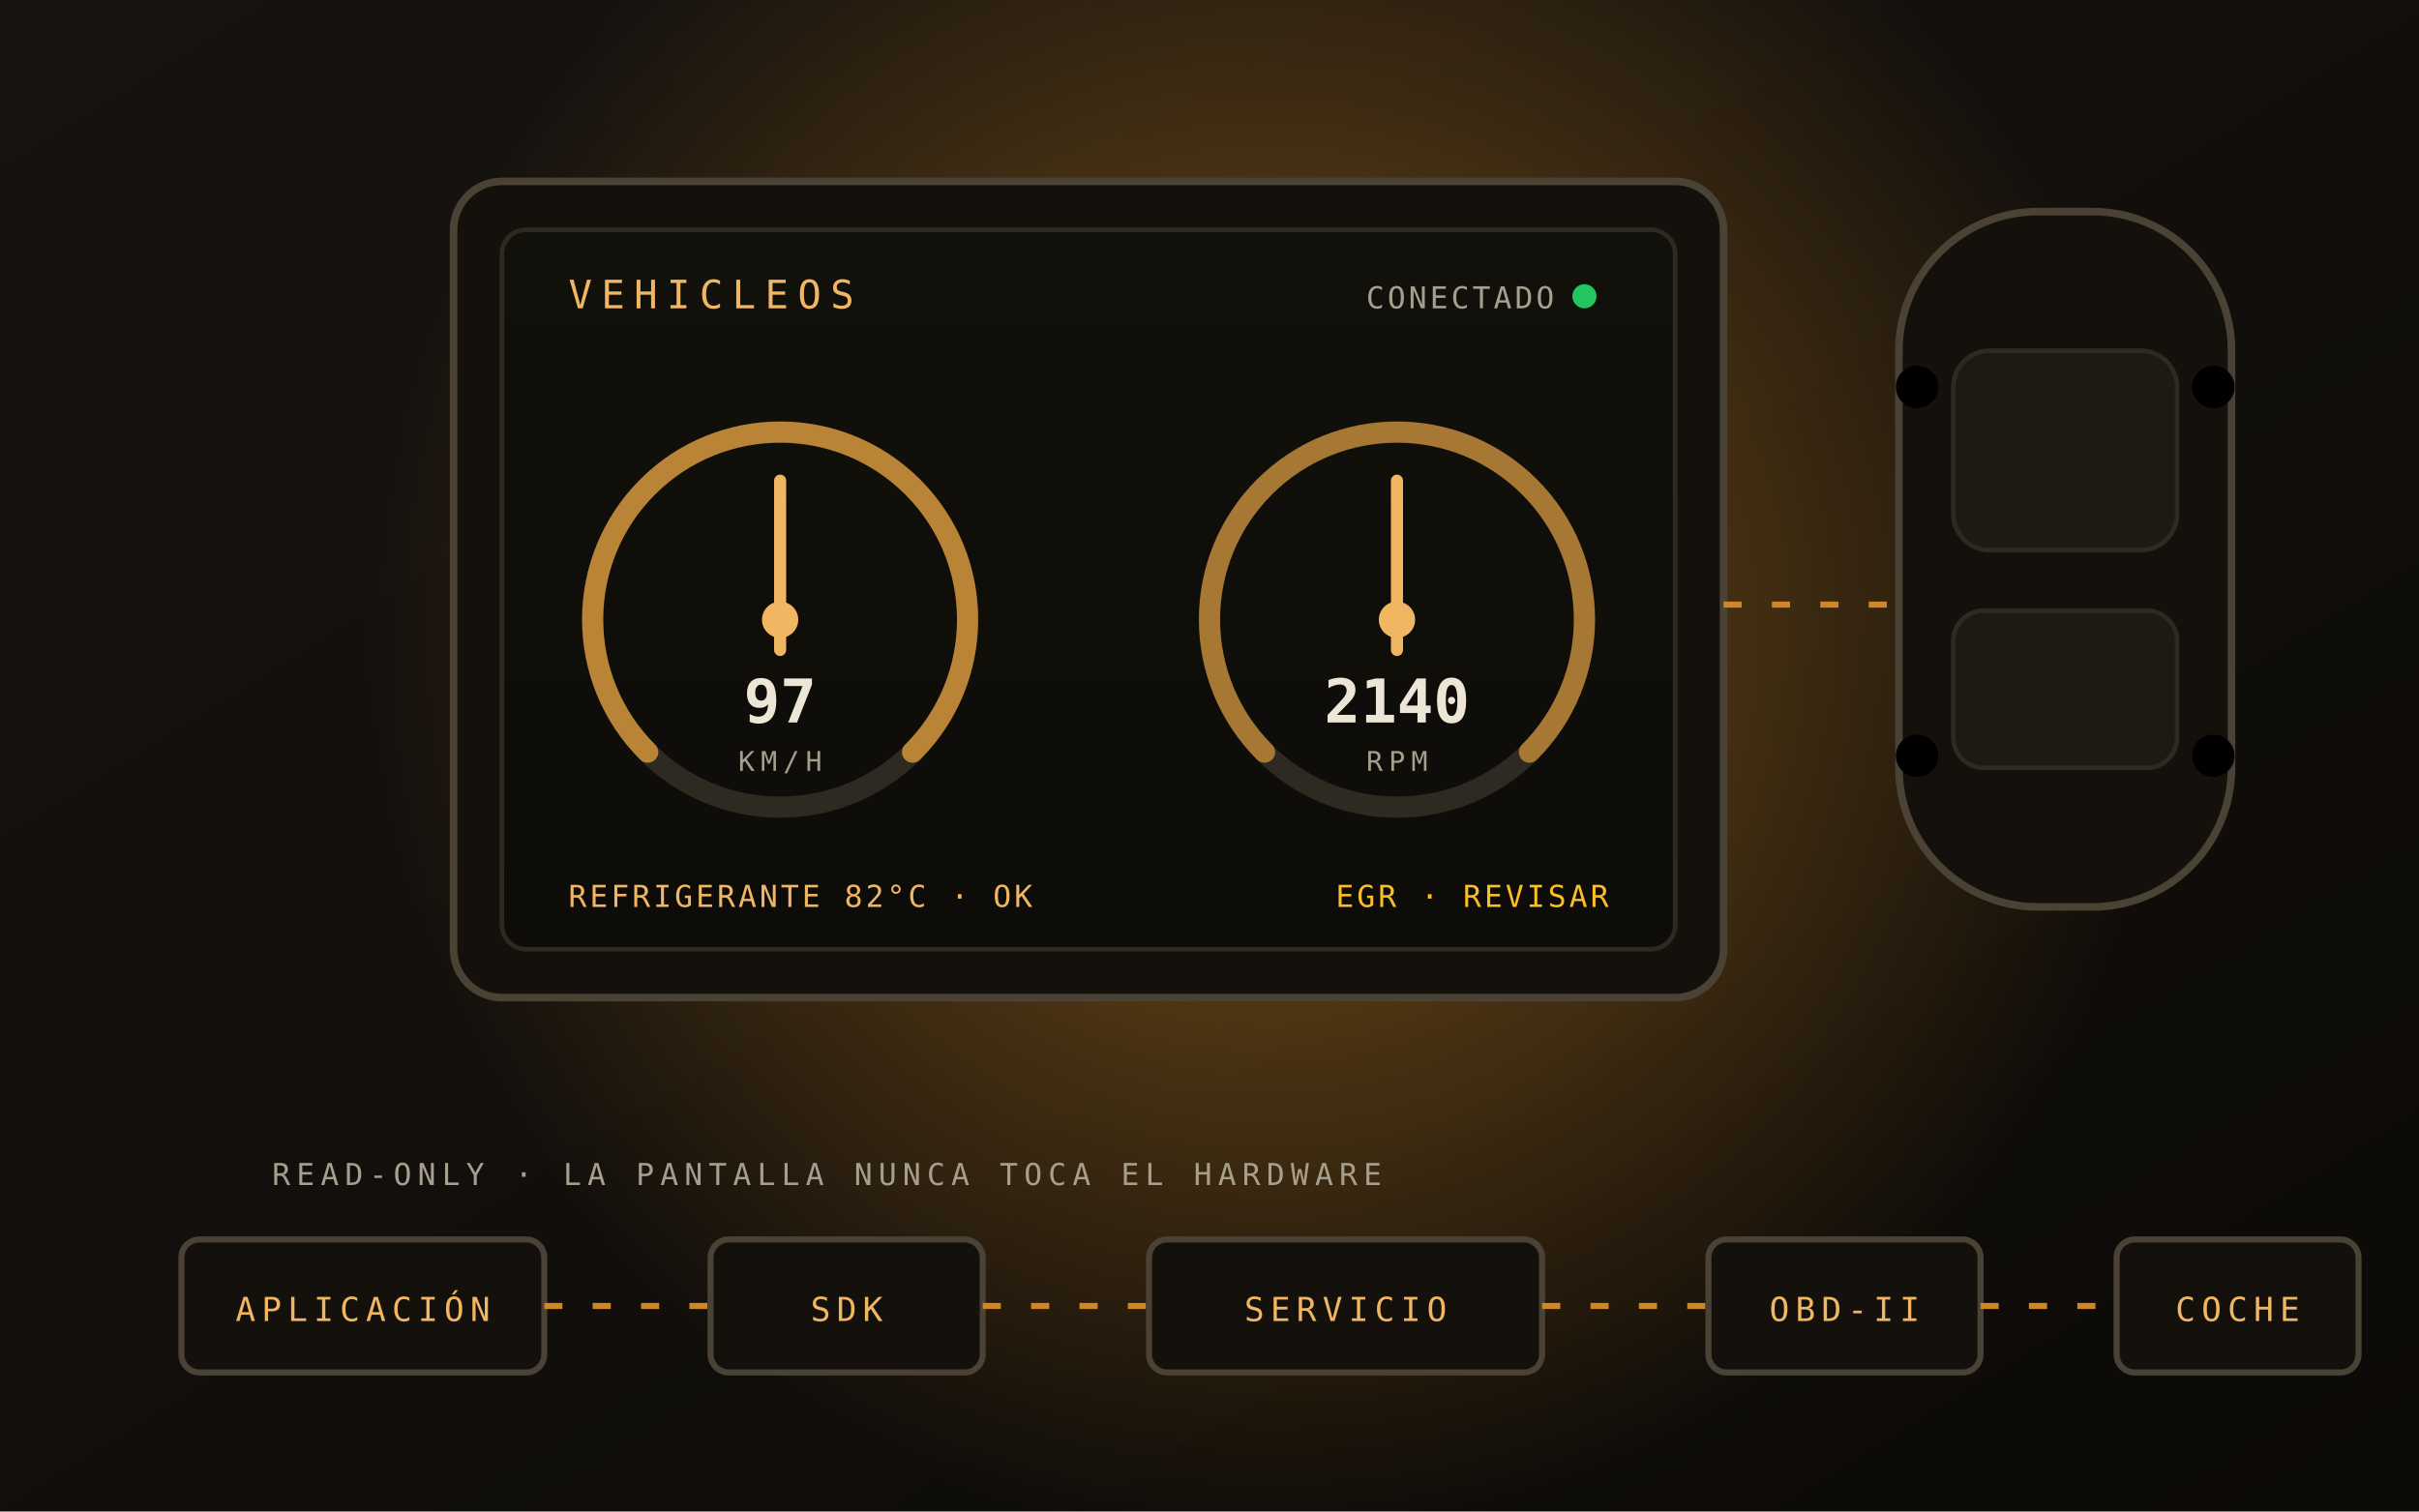
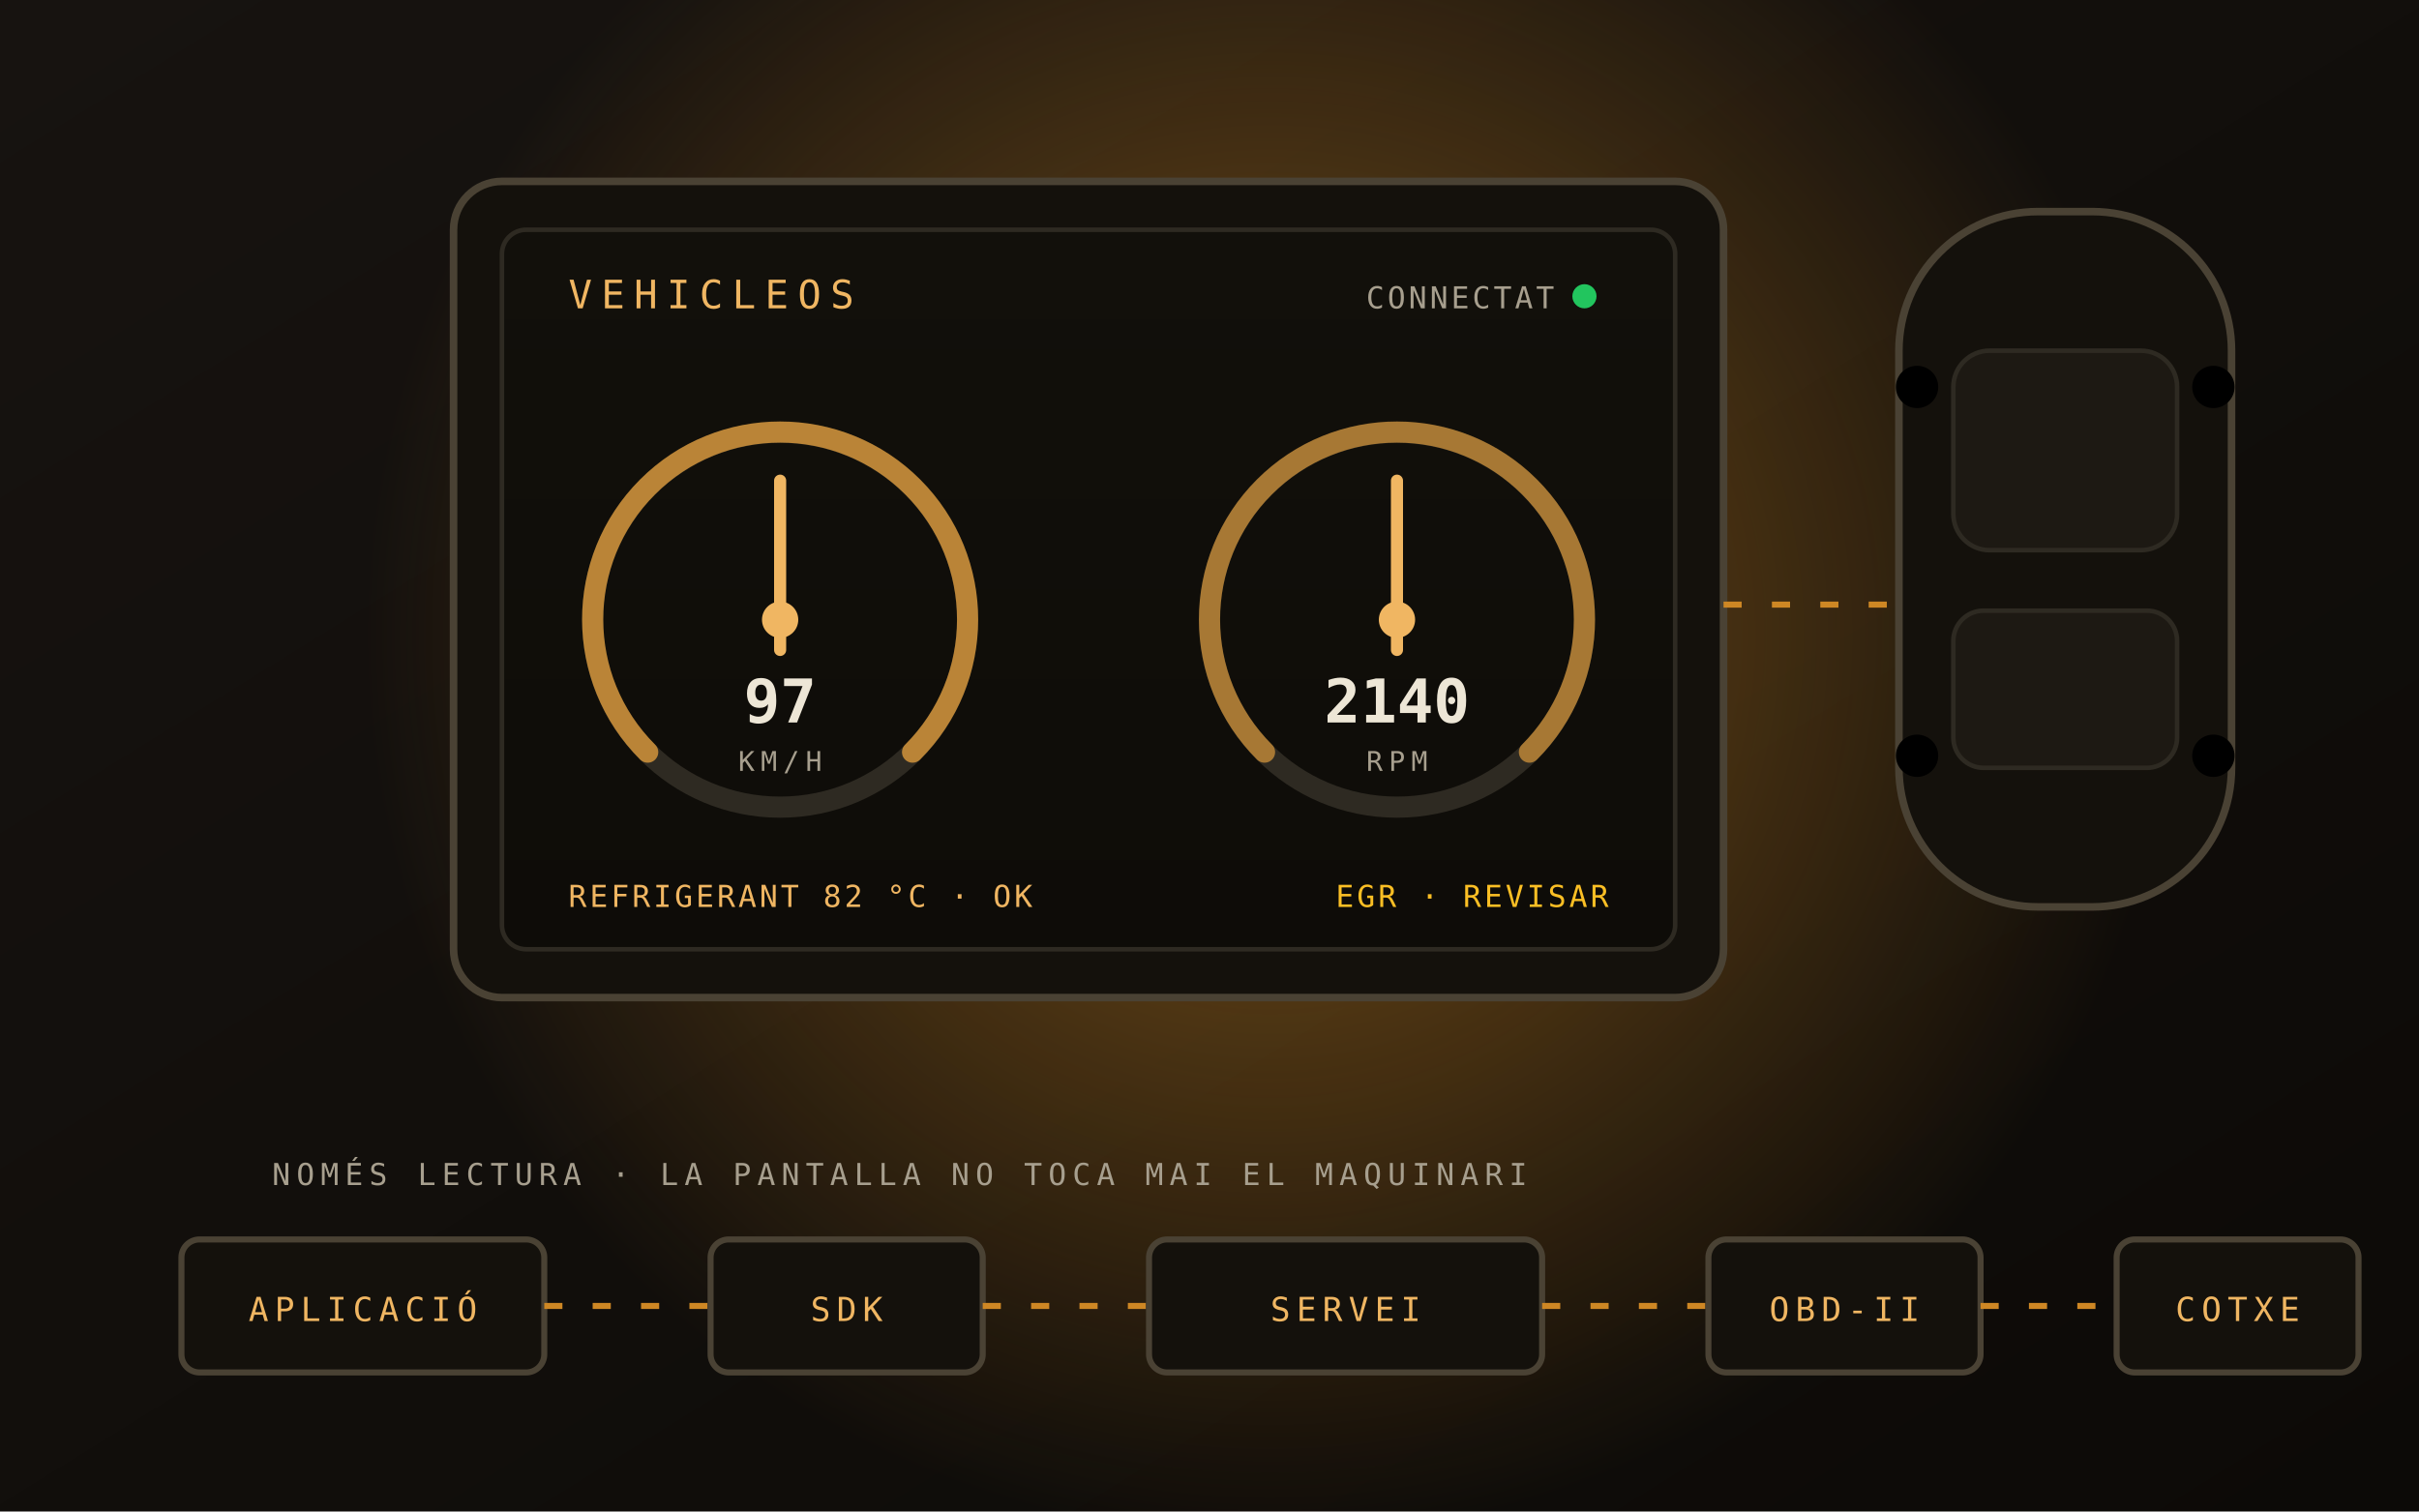
- <svg xmlns="http://www.w3.org/2000/svg" viewBox="0 0 800 500" width="800" height="500" role="img" aria-label="VehicleOS: cuadro digital, diagnóstico OBD-II y telemetría">
+ <svg xmlns="http://www.w3.org/2000/svg" viewBox="0 0 800 500" width="800" height="500" role="img" aria-label="VehicleOS: quadre digital, diagnòstic OBD-II i telemetria">
  <defs>
    <linearGradient id="bgV" x1="0" y1="0" x2="1" y2="1">
      <stop offset="0" style="stop-color:var(--chakra-colors-ink-bg, #171310)" />
      <stop offset="1" style="stop-color:var(--chakra-colors-ink-bg, #0c0a07)" />
    </linearGradient>
    <radialGradient id="glowV" cx="0.5" cy="0.5" r="0.5">
      <stop offset="0" style="stop-color:var(--chakra-colors-accent-dot, #CE8724)" stop-opacity="0.55" />
      <stop offset="1" style="stop-color:var(--chakra-colors-accent-dot, #CE8724)" stop-opacity="0" />
    </radialGradient>
    <linearGradient id="screenV" x1="0" y1="0" x2="0" y2="1">
      <stop offset="0" style="stop-color:var(--chakra-colors-ink-bg, #12100b)" />
      <stop offset="1" style="stop-color:var(--chakra-colors-ink-bg, #0e0c08)" />
    </linearGradient>
    <style>
      @keyframes breatheV { 0%,100%{opacity:.10} 50%{opacity:.2} }
      @keyframes needleSpeed { 0%,100%{transform:rotate(-52deg)} 45%{transform:rotate(38deg)} 70%{transform:rotate(12deg)} }
      @keyframes needleRpm { 0%,100%{transform:rotate(-40deg)} 40%{transform:rotate(52deg)} 65%{transform:rotate(20deg)} }
      @keyframes dashflowV { to { stroke-dashoffset:-40 } }
      @keyframes blinkWheel { 0%,100%{fill:#22c55e;opacity:.9} 50%{opacity:.25} }
      @keyframes alertWheel { 0%,100%{fill:#f59e0b} 50%{fill:#ef4444} }
      @keyframes floatTab { 0%,100%{transform:translateY(0)} 50%{transform:translateY(-5px)} }
      @keyframes ticker { 0%{opacity:0} 8%{opacity:1} 92%{opacity:1} 100%{opacity:0} }
      .glowV{animation:breatheV 8s ease-in-out infinite}
      .nSpeed{transform-box:fill-box;transform-origin:50% 88%;animation:needleSpeed 7s ease-in-out infinite}
      .nRpm{transform-box:fill-box;transform-origin:50% 88%;animation:needleRpm 7s ease-in-out infinite .4s}
      .flowV{stroke-dasharray:6 10;animation:dashflowV 1.8s linear infinite}
      .w1{animation:blinkWheel 3s ease-in-out infinite}
      .w2{animation:blinkWheel 3s ease-in-out infinite .7s}
      .w3{animation:alertWheel 2.4s ease-in-out infinite}
      .w4{animation:blinkWheel 3s ease-in-out infinite 1.4s}
      .tab{transform-box:fill-box;transform-origin:center;animation:floatTab 6s ease-in-out infinite}
      .tick1{animation:ticker 6s ease-in-out infinite}
      .tick2{animation:ticker 6s ease-in-out infinite 3s}
      @media (prefers-reduced-motion: reduce){*{animation:none!important}}
    </style>
  </defs>
  <rect width="800" height="500" fill="url(#bgV)" />
  <circle class="glowV" cx="420" cy="210" r="300" fill="url(#glowV)" />
  <g class="tab">
    <rect x="150" y="60" width="420" height="270" rx="16" fill="var(--chakra-colors-ink-bg, #14110c)" stroke="var(--chakra-colors-ink-border, #4a4234)" stroke-width="2.5" />
    <rect x="166" y="76" width="388" height="238" rx="8" fill="url(#screenV)" stroke="var(--chakra-colors-ink-border-subtle, #2e2a22)" stroke-width="1.5" />
    <text x="188" y="102" fill="var(--chakra-colors-accent-emphasized, #F0B662)" font-family="ui-monospace,monospace" font-size="13" letter-spacing="3">VEHICLEOS</text>
    <circle cx="524" cy="98" r="4" fill="#22c55e" />
-     <text x="514" y="102" text-anchor="end" fill="var(--chakra-colors-ink-fg-muted, #A79F8E)" font-family="ui-monospace,monospace" font-size="10" letter-spacing="1">CONECTADO</text>
+     <text x="514" y="102" text-anchor="end" fill="var(--chakra-colors-ink-fg-muted, #A79F8E)" font-family="ui-monospace,monospace" font-size="10" letter-spacing="1">CONNECTAT</text>
    <g transform="translate(258,205)">
      <circle r="62" fill="none" stroke="var(--chakra-colors-ink-border-subtle, #2e2a22)" stroke-width="7" />
      <path d="M -43.8 43.8 A 62 62 0 1 1 43.8 43.8" fill="none" stroke="var(--chakra-colors-accent-solid, #E8A23D)" stroke-width="7" stroke-linecap="round" opacity="0.75" />
      <line class="nSpeed" x1="0" y1="10" x2="0" y2="-46" stroke="var(--chakra-colors-accent-emphasized, #F0B662)" stroke-width="4" stroke-linecap="round" />
      <circle r="6" fill="var(--chakra-colors-accent-emphasized, #F0B662)" />
      <text y="34" text-anchor="middle" fill="var(--chakra-colors-ink-fg, #EDE6D6)" font-family="ui-monospace,monospace" font-size="20" font-weight="700">97</text>
      <text y="50" text-anchor="middle" fill="var(--chakra-colors-ink-fg-muted, #A79F8E)" font-family="ui-monospace,monospace" font-size="9" letter-spacing="2">KM/H</text>
    </g>
    <g transform="translate(462,205)">
      <circle r="62" fill="none" stroke="var(--chakra-colors-ink-border-subtle, #2e2a22)" stroke-width="7" />
      <path d="M -43.8 43.8 A 62 62 0 1 1 43.8 43.8" fill="none" stroke="var(--chakra-colors-accent-solid, #E8A23D)" stroke-width="7" stroke-linecap="round" opacity="0.65" />
      <line class="nRpm" x1="0" y1="10" x2="0" y2="-46" stroke="var(--chakra-colors-accent-emphasized, #F0B662)" stroke-width="4" stroke-linecap="round" />
      <circle r="6" fill="var(--chakra-colors-accent-emphasized, #F0B662)" />
      <text y="34" text-anchor="middle" fill="var(--chakra-colors-ink-fg, #EDE6D6)" font-family="ui-monospace,monospace" font-size="20" font-weight="700">2140</text>
      <text y="50" text-anchor="middle" fill="var(--chakra-colors-ink-fg-muted, #A79F8E)" font-family="ui-monospace,monospace" font-size="9" letter-spacing="2">RPM</text>
    </g>
-     <text class="tick1" x="188" y="300" fill="var(--chakra-colors-accent-emphasized, #F0B662)" font-family="ui-monospace,monospace" font-size="10" letter-spacing="1">REFRIGERANTE 82°C · OK</text>
+     <text class="tick1" x="188" y="300" fill="var(--chakra-colors-accent-emphasized, #F0B662)" font-family="ui-monospace,monospace" font-size="10" letter-spacing="1">REFRIGERANT 82 °C · OK</text>
    <text class="tick2" x="532" y="300" text-anchor="end" fill="#fbbf24" font-family="ui-monospace,monospace" font-size="10" letter-spacing="1">EGR · REVISAR</text>
  </g>
  <g transform="translate(628,70)">
    <rect x="0" y="0" width="110" height="230" rx="46" fill="var(--chakra-colors-ink-bg, #14110c)" stroke="var(--chakra-colors-ink-border, #4a4234)" stroke-width="2.5" />
    <rect x="18" y="46" width="74" height="66" rx="12" fill="var(--chakra-colors-ink-subtle, #1d1913)" stroke="var(--chakra-colors-ink-border-subtle, #2e2a22)" stroke-width="1.5" />
    <rect x="18" y="132" width="74" height="52" rx="10" fill="var(--chakra-colors-ink-subtle, #1d1913)" stroke="var(--chakra-colors-ink-border-subtle, #2e2a22)" stroke-width="1.5" />
    <circle class="w1" cx="6" cy="58" r="7" />
    <circle class="w2" cx="104" cy="58" r="7" />
    <circle class="w3" cx="6" cy="180" r="7" />
    <circle class="w4" cx="104" cy="180" r="7" />
  </g>
  <line class="flowV" x1="570" y1="200" x2="628" y2="200" stroke="var(--chakra-colors-accent-dot, #CE8724)" stroke-width="2" />
  <g font-family="ui-monospace,monospace" font-size="11" text-anchor="middle">
    <g transform="translate(60,410)">
      <rect width="120" height="44" rx="6" fill="var(--chakra-colors-ink-bg, #14110c)" stroke="var(--chakra-colors-ink-border, #4a4234)" stroke-width="2" />
-       <text x="60" y="27" fill="var(--chakra-colors-accent-emphasized, #F0B662)" letter-spacing="2">APLICACIÓN</text>
+       <text x="60" y="27" fill="var(--chakra-colors-accent-emphasized, #F0B662)" letter-spacing="2">APLICACIÓ</text>
    </g>
    <line class="flowV" x1="180" y1="432" x2="235" y2="432" stroke="var(--chakra-colors-accent-dot, #CE8724)" stroke-width="2" />
    <g transform="translate(235,410)">
      <rect width="90" height="44" rx="6" fill="var(--chakra-colors-ink-bg, #14110c)" stroke="var(--chakra-colors-ink-border, #4a4234)" stroke-width="2" />
      <text x="45" y="27" fill="var(--chakra-colors-accent-emphasized, #F0B662)" letter-spacing="2">SDK</text>
    </g>
    <line class="flowV" x1="325" y1="432" x2="380" y2="432" stroke="var(--chakra-colors-accent-dot, #CE8724)" stroke-width="2" />
    <g transform="translate(380,410)">
      <rect width="130" height="44" rx="6" fill="var(--chakra-colors-ink-bg, #14110c)" stroke="var(--chakra-colors-ink-border, #4a4234)" stroke-width="2" />
-       <text x="65" y="27" fill="var(--chakra-colors-accent-emphasized, #F0B662)" letter-spacing="2">SERVICIO</text>
+       <text x="65" y="27" fill="var(--chakra-colors-accent-emphasized, #F0B662)" letter-spacing="2">SERVEI</text>
    </g>
    <line class="flowV" x1="510" y1="432" x2="565" y2="432" stroke="var(--chakra-colors-accent-dot, #CE8724)" stroke-width="2" />
    <g transform="translate(565,410)">
      <rect width="90" height="44" rx="6" fill="var(--chakra-colors-ink-bg, #14110c)" stroke="var(--chakra-colors-ink-border, #4a4234)" stroke-width="2" />
      <text x="45" y="27" fill="var(--chakra-colors-accent-emphasized, #F0B662)" letter-spacing="2">OBD-II</text>
    </g>
    <line class="flowV" x1="655" y1="432" x2="700" y2="432" stroke="var(--chakra-colors-accent-dot, #CE8724)" stroke-width="2" />
    <g transform="translate(700,410)">
      <rect width="80" height="44" rx="6" fill="var(--chakra-colors-ink-bg, #14110c)" stroke="var(--chakra-colors-ink-border, #4a4234)" stroke-width="2" />
-       <text x="40" y="27" fill="var(--chakra-colors-accent-emphasized, #F0B662)" letter-spacing="2">COCHE</text>
+       <text x="40" y="27" fill="var(--chakra-colors-accent-emphasized, #F0B662)" letter-spacing="2">COTXE</text>
    </g>
-     <text x="90" y="392" fill="var(--chakra-colors-ink-fg-muted, #A79F8E)" font-size="10" letter-spacing="2" text-anchor="start">READ-ONLY · LA PANTALLA NUNCA TOCA EL HARDWARE</text>
+     <text x="90" y="392" fill="var(--chakra-colors-ink-fg-muted, #A79F8E)" font-size="10" letter-spacing="2" text-anchor="start">NOMÉS LECTURA · LA PANTALLA NO TOCA MAI EL MAQUINARI</text>
  </g>
</svg>
